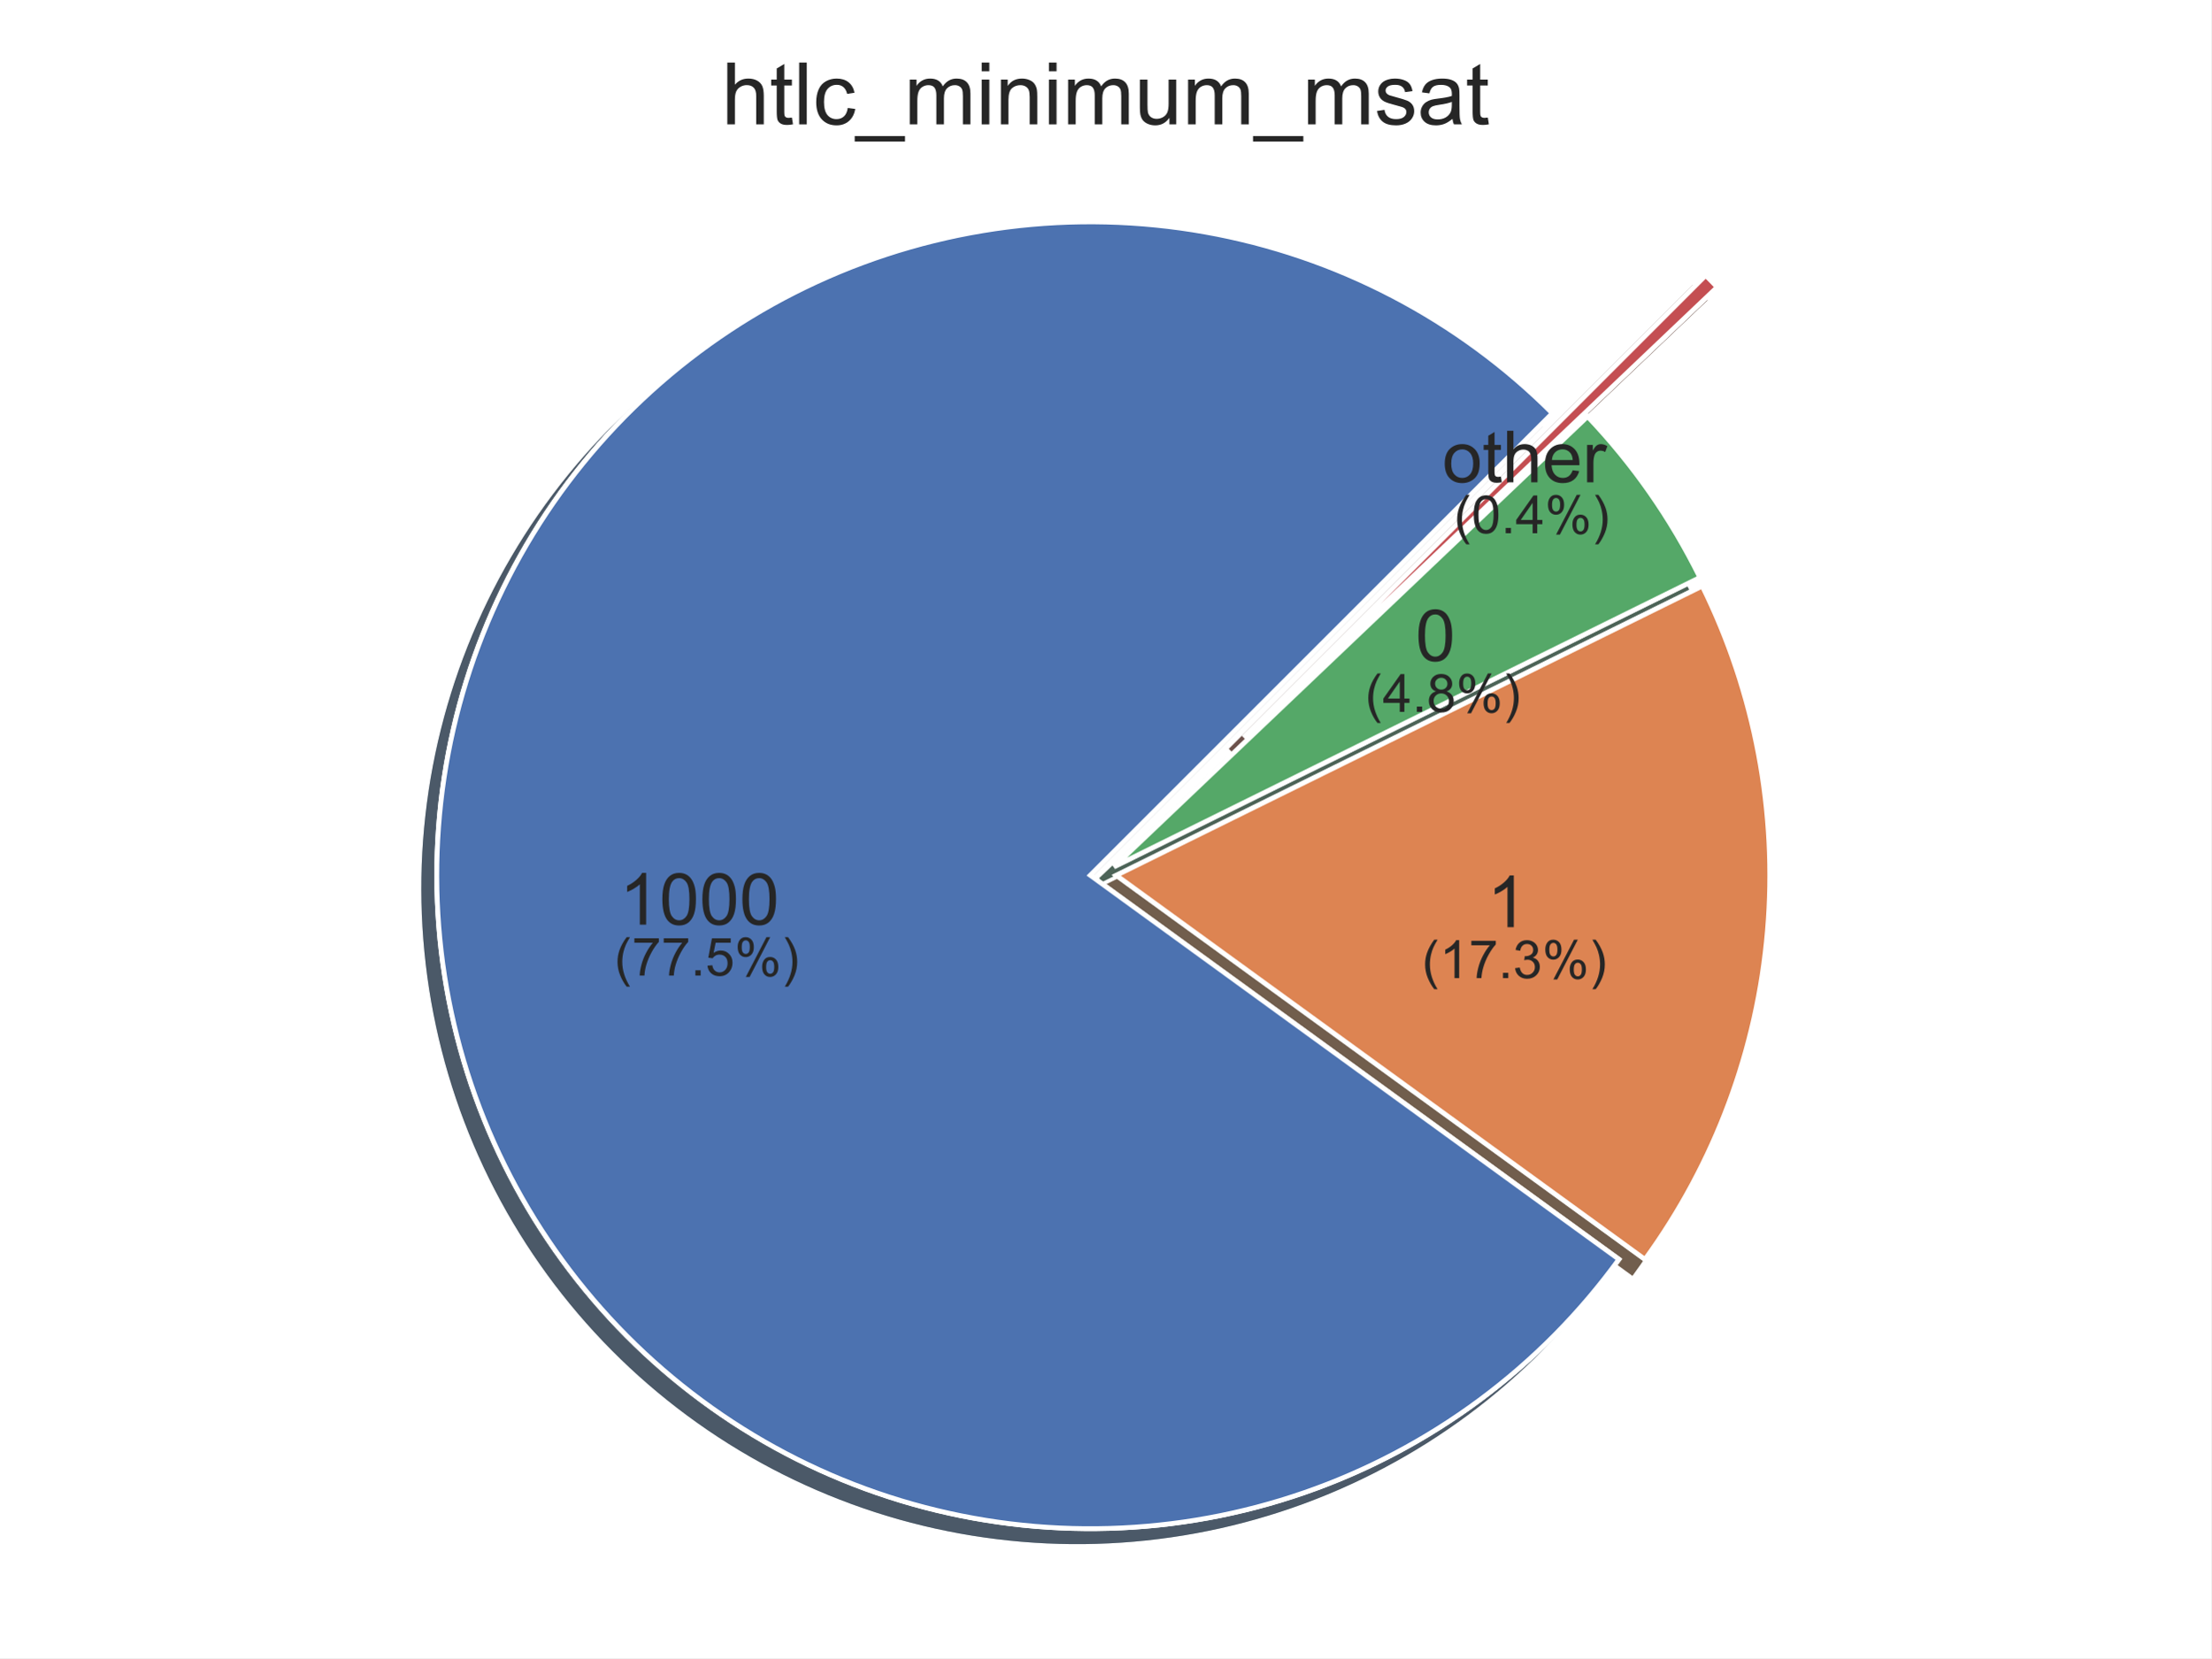
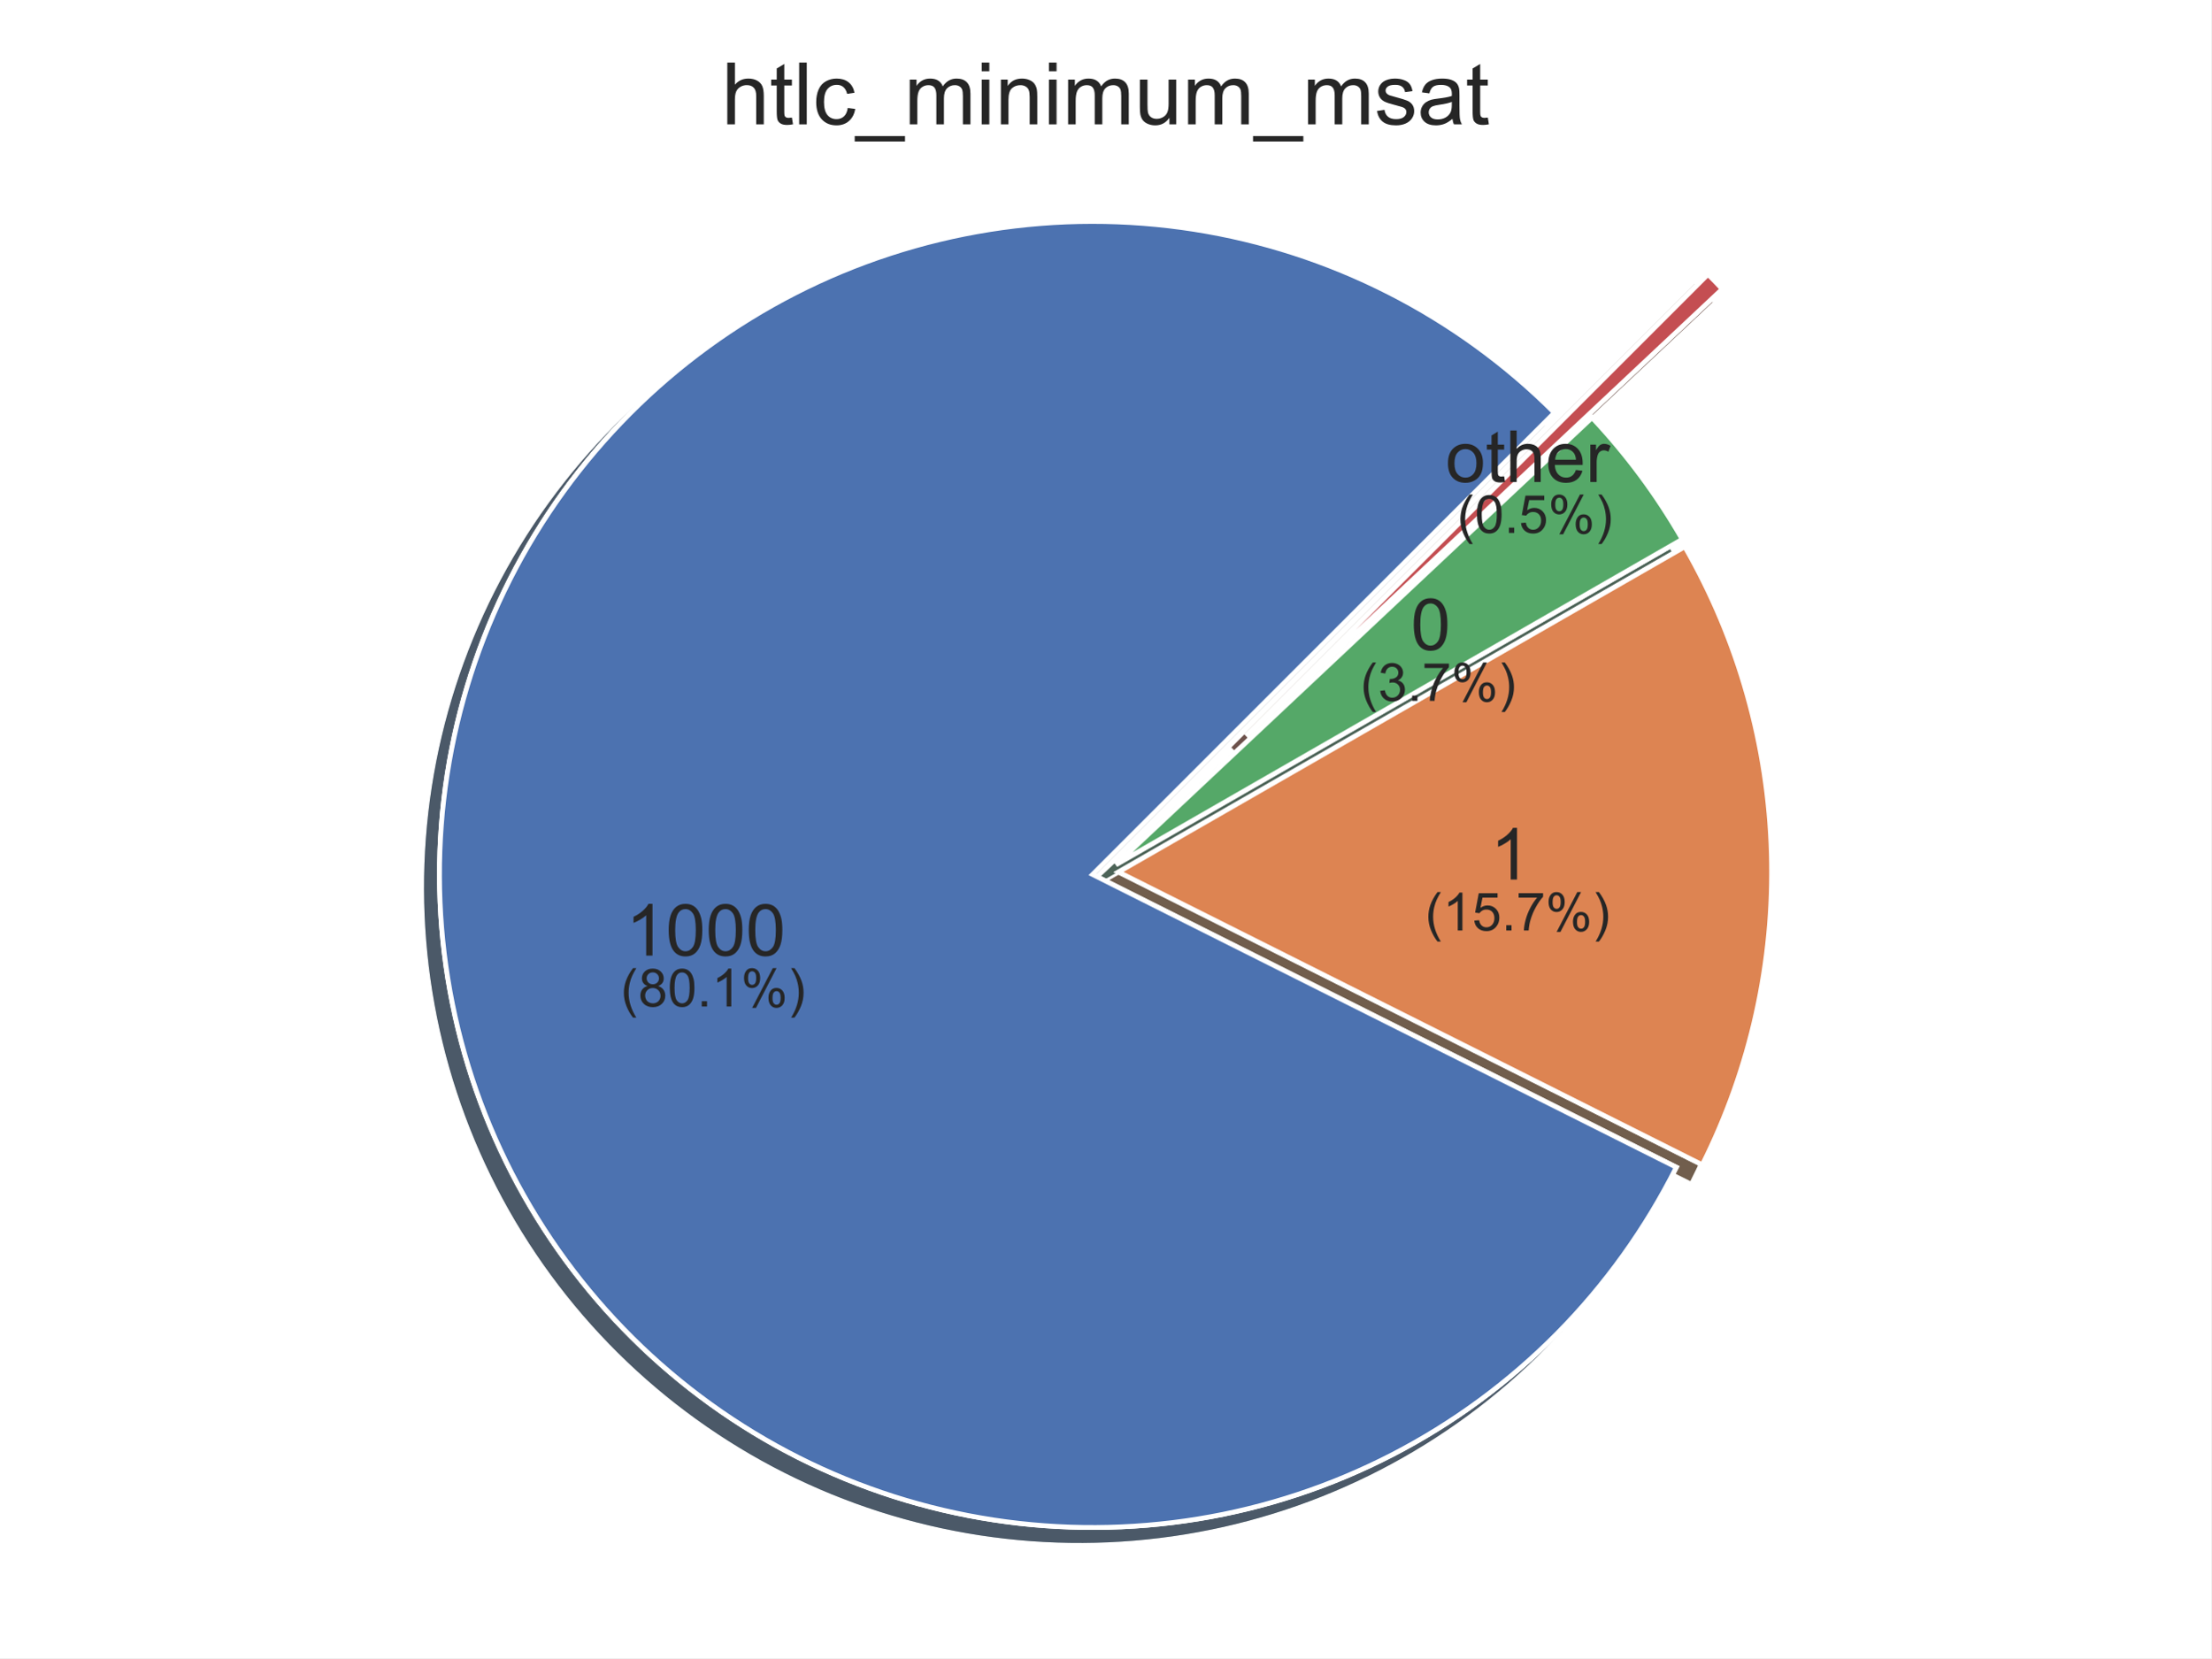
<svg xmlns="http://www.w3.org/2000/svg" xmlns:xlink="http://www.w3.org/1999/xlink" height="345.6pt" version="1.1" viewBox="0 0 460.8 345.6" width="460.8pt">
  <defs>
    <style type="text/css">
*{stroke-linecap:butt;stroke-linejoin:round;white-space:pre;}
  </style>
  </defs>
  <g id="figure_1">
    <g id="patch_1">
      <path d="M 0 345.6  L 460.8 345.6  L 460.8 0  L 0 0  z " style="fill:#ffffff;" />
    </g>
    <g id="axes_1">
      <g id="matplotlib.axis_1" />
      <g id="matplotlib.axis_2" />
      <g id="patch_2">
-         <path d="M 320.788 88.856  C 311 79.068 299.777 70.829 287.505 64.424  C 275.233 58.019 262.057 53.522 248.43 51.088  C 234.802 48.655 220.884 48.313 207.154 50.075  C 193.424 51.837 180.042 55.682 167.471 61.477  C 154.9 67.272 143.285 74.951 133.029 84.247  C 122.772 93.543 113.992 104.349 106.993 116.291  C 99.993 128.234 94.855 141.174 91.756 154.665  C 88.656 168.157 87.632 182.042 88.718 195.842  C 89.804 209.642 92.988 223.196 98.16 236.036  C 103.331 248.877 110.43 260.854 119.212 271.554  C 127.994 282.255 138.356 291.554 149.94 299.131  C 161.525 306.709 174.198 312.475 187.521 316.233  C 200.843 319.99 214.662 321.695 228.498 321.287  C 242.335 320.879 256.029 318.365 269.108 313.829  C 282.186 309.294 294.497 302.791 305.616 294.545  C 316.734 286.299 326.531 276.406 334.667 265.207  L 224.488 185.157  L 320.788 88.856  z " style="fill:#002235;opacity:0.5;stroke:#002235;stroke-linejoin:miter;" />
+         <path d="M 321.218 88.744  C 311.106 78.632 299.463 70.177 286.718 63.689  C 273.974 57.202 260.286 52.763 246.16 50.537  C 232.034 48.311 217.644 48.325 203.522 50.579  C 189.4 52.833 175.722 57.298 162.99 63.811  C 150.258 70.323 138.632 78.801 128.54 88.933  C 118.447 99.065 110.015 110.725 103.552 123.482  C 97.09 136.239 92.678 149.935 90.48 164.066  C 88.282 178.197 88.324 192.586 90.606 206.704  C 92.887 220.821 97.379 234.491 103.917 247.21  C 110.454 259.929 118.955 271.539 129.107 281.611  C 139.259 291.683 150.935 300.093 163.705 306.53  C 176.475 312.967 190.18 317.352 204.315 319.523  C 218.449 321.693 232.839 321.622 246.952 319.313  C 261.065 317.004 274.726 312.485 287.432 305.923  C 300.138 299.36 311.731 290.836 321.783 280.665  C 331.835 270.494 340.222 258.801 346.634 246.019  L 224.973 184.989  L 321.218 88.744  z " style="fill:#002235;opacity:0.5;stroke:#002235;stroke-linejoin:miter;" />
      </g>
      <g id="patch_3">
-         <path d="M 340.097 265.224  C 354.688 245.141 363.514 221.446 365.617 196.712  C 367.72 171.978 363.021 147.133 352.03 124.875  L 229.917 185.174  L 340.097 265.224  z " style="fill:#432b02;opacity:0.5;stroke:#432b02;stroke-linejoin:miter;" />
+         <path d="M 352.043 245.507  C 362.127 225.404 367.074 203.111 366.438 180.63  C 365.802 158.148 359.604 136.17 348.399 116.669  L 230.382 184.478  L 352.043 245.507  z " style="fill:#432b02;opacity:0.5;stroke:#432b02;stroke-linejoin:miter;" />
      </g>
      <g id="patch_4">
-         <path d="M 351.55 123.085  C 348.517 116.944 345.026 111.04 341.106 105.425  C 337.185 99.809 332.847 94.497 328.127 89.534  L 229.437 183.384  L 351.55 123.085  z " style="fill:#012f22;opacity:0.5;stroke:#012f22;stroke-linejoin:miter;" />
+         <path d="M 347.865 115.125  C 345.237 110.551 342.345 106.134 339.204 101.896  C 336.064 97.657 332.679 93.605 329.068 89.76  L 229.848 182.934  L 347.865 115.125  z " style="fill:#012f22;opacity:0.5;stroke:#012f22;stroke-linejoin:miter;" />
      </g>
      <g id="patch_5">
-         <path d="M 355.144 62.568  C 354.751 62.155 354.356 61.744 353.957 61.335  C 353.559 60.927 353.158 60.521 352.755 60.118  L 256.454 156.418  L 355.144 62.568  z " style="fill:#401c00;opacity:0.5;stroke:#401c00;stroke-linejoin:miter;" />
+         <path d="M 356.204 62.964  C 355.716 62.445 355.224 61.929 354.728 61.417  C 354.232 60.905 353.732 60.397 353.229 59.893  L 256.984 156.138  L 356.204 62.964  z " style="fill:#401c00;opacity:0.5;stroke:#401c00;stroke-linejoin:miter;" />
      </g>
      <g id="patch_6">
-         <path d="M 320.788 88.856  C 311 79.068 299.777 70.829 287.505 64.424  C 275.233 58.019 262.057 53.522 248.43 51.088  C 234.802 48.655 220.884 48.313 207.154 50.075  C 193.424 51.837 180.042 55.682 167.471 61.477  C 154.9 67.272 143.285 74.951 133.029 84.247  C 122.772 93.543 113.992 104.349 106.993 116.291  C 99.993 128.234 94.855 141.174 91.756 154.665  C 88.656 168.157 87.632 182.042 88.718 195.842  C 89.804 209.642 92.988 223.196 98.16 236.036  C 103.331 248.877 110.43 260.854 119.212 271.554  C 127.994 282.255 138.356 291.554 149.94 299.131  C 161.525 306.709 174.198 312.475 187.521 316.233  C 200.843 319.99 214.662 321.695 228.498 321.287  C 242.335 320.879 256.029 318.365 269.108 313.829  C 282.186 309.294 294.497 302.791 305.616 294.545  C 316.734 286.299 326.531 276.406 334.667 265.207  L 224.488 185.157  L 320.788 88.856  z " style="fill:#172235;opacity:0.5;stroke:#172235;stroke-linejoin:miter;" />
+         <path d="M 321.218 88.744  C 311.106 78.632 299.463 70.177 286.718 63.689  C 273.974 57.202 260.286 52.763 246.16 50.537  C 232.034 48.311 217.644 48.325 203.522 50.579  C 189.4 52.833 175.722 57.298 162.99 63.811  C 150.258 70.323 138.632 78.801 128.54 88.933  C 118.447 99.065 110.015 110.725 103.552 123.482  C 97.09 136.239 92.678 149.935 90.48 164.066  C 88.282 178.197 88.324 192.586 90.606 206.704  C 92.887 220.821 97.379 234.491 103.917 247.21  C 110.454 259.929 118.955 271.539 129.107 281.611  C 139.259 291.683 150.935 300.093 163.705 306.53  C 176.475 312.967 190.18 317.352 204.315 319.523  C 218.449 321.693 232.839 321.622 246.952 319.313  C 261.065 317.004 274.726 312.485 287.432 305.923  C 300.138 299.36 311.731 290.836 321.783 280.665  C 331.835 270.494 340.222 258.801 346.634 246.019  L 224.973 184.989  L 321.218 88.744  z " style="fill:#172235;opacity:0.5;stroke:#172235;stroke-linejoin:miter;" />
      </g>
      <g id="patch_7">
-         <path d="M 340.097 265.224  C 354.688 245.141 363.514 221.446 365.617 196.712  C 367.72 171.978 363.021 147.133 352.03 124.875  L 229.917 185.174  L 340.097 265.224  z " style="fill:#422819;opacity:0.5;stroke:#422819;stroke-linejoin:miter;" />
+         <path d="M 352.043 245.507  C 362.127 225.404 367.074 203.111 366.438 180.63  C 365.802 158.148 359.604 136.17 348.399 116.669  L 230.382 184.478  L 352.043 245.507  z " style="fill:#422819;opacity:0.5;stroke:#422819;stroke-linejoin:miter;" />
      </g>
      <g id="patch_8">
-         <path d="M 351.55 123.085  C 348.517 116.944 345.026 111.04 341.106 105.425  C 337.185 99.809 332.847 94.497 328.127 89.534  L 229.437 183.384  L 351.55 123.085  z " style="fill:#19321f;opacity:0.5;stroke:#19321f;stroke-linejoin:miter;" />
+         <path d="M 347.865 115.125  C 345.237 110.551 342.345 106.134 339.204 101.896  C 336.064 97.657 332.679 93.605 329.068 89.76  L 229.848 182.934  L 347.865 115.125  z " style="fill:#19321f;opacity:0.5;stroke:#19321f;stroke-linejoin:miter;" />
      </g>
      <g id="patch_9">
-         <path d="M 355.144 62.568  C 354.751 62.155 354.356 61.744 353.957 61.335  C 353.559 60.927 353.158 60.521 352.755 60.118  L 256.454 156.418  L 355.144 62.568  z " style="fill:#3b1719;opacity:0.5;stroke:#3b1719;stroke-linejoin:miter;" />
+         <path d="M 356.204 62.964  C 355.716 62.445 355.224 61.929 354.728 61.417  C 354.232 60.905 353.732 60.397 353.229 59.893  L 256.984 156.138  L 356.204 62.964  z " style="fill:#3b1719;opacity:0.5;stroke:#3b1719;stroke-linejoin:miter;" />
      </g>
      <g id="patch_10">
-         <path d="M 323.512 86.132  C 313.724 76.344 302.5 68.105 290.229 61.7  C 277.957 55.295 264.78 50.798 251.153 48.364  C 237.526 45.931 223.607 45.589 209.877 47.351  C 196.147 49.113 182.766 52.958 170.195 58.753  C 157.624 64.549 146.009 72.227 135.752 81.523  C 125.496 90.819 116.716 101.625 109.716 113.568  C 102.717 125.51 97.579 138.45 94.479 151.942  C 91.38 165.433 90.356 179.318 91.442 193.118  C 92.528 206.918 95.712 220.472 100.883 233.313  C 106.055 246.153 113.154 258.13 121.936 268.831  C 130.717 279.531 141.079 288.83 152.664 296.408  C 164.249 303.985 176.921 309.752 190.244 313.509  C 203.567 317.267 217.386 318.971 231.222 318.563  C 245.059 318.156 258.753 315.641 271.831 311.106  C 284.91 306.57 297.221 300.067 308.34 291.821  C 319.458 283.575 329.255 273.682 337.391 262.483  L 227.212 182.433  L 323.512 86.132  z " style="fill:#0173b2;stroke:#ffffff;stroke-linejoin:miter;" />
+         <path d="M 323.94 86.022  C 313.828 75.91 302.185 67.454 289.441 60.967  C 276.696 54.48 263.008 50.041 248.882 47.815  C 234.756 45.589 220.366 45.603 206.245 47.857  C 192.123 50.111 178.444 54.576 165.712 61.088  C 152.98 67.601 141.354 76.079 131.262 86.211  C 121.17 96.343 112.737 108.002 106.275 120.76  C 99.812 133.517 95.401 147.213 93.202 161.344  C 91.004 175.475 91.047 189.864 93.328 203.981  C 95.609 218.099 100.102 231.769 106.639 244.488  C 113.176 257.207 121.678 268.816 131.829 278.889  C 141.981 288.961 153.657 297.371 166.427 303.808  C 179.197 310.245 192.902 314.63 207.037 316.8  C 221.172 318.971 235.561 318.9 249.674 316.591  C 263.787 314.282 277.448 309.763 290.154 303.201  C 302.86 296.638 314.453 288.114 324.505 277.943  C 334.558 267.771 342.944 256.079 349.357 243.296  L 227.695 182.267  L 323.94 86.022  z " style="fill:#0173b2;stroke:#ffffff;stroke-linejoin:miter;" />
      </g>
      <g id="patch_11">
-         <path d="M 342.821 262.5  C 357.412 242.417 366.238 218.722 368.341 193.988  C 370.444 169.254 365.745 144.409 354.754 122.151  L 232.641 182.45  L 342.821 262.5  z " style="fill:#de8f05;stroke:#ffffff;stroke-linejoin:miter;" />
+         <path d="M 354.765 242.785  C 364.85 222.682 369.796 200.389 369.16 177.907  C 368.524 155.426 362.326 133.448 351.121 113.947  L 233.104 181.755  L 354.765 242.785  z " style="fill:#de8f05;stroke:#ffffff;stroke-linejoin:miter;" />
      </g>
      <g id="patch_12">
-         <path d="M 354.274 120.361  C 351.241 114.22 347.75 108.317 343.829 102.701  C 339.909 97.085 335.57 91.773 330.851 86.81  L 232.16 180.66  L 354.274 120.361  z " style="fill:#029e73;stroke:#ffffff;stroke-linejoin:miter;" />
+         <path d="M 350.587 112.403  C 347.959 107.829 345.067 103.412 341.927 99.174  C 338.786 94.935 335.401 90.883 331.79 87.037  L 232.57 180.212  L 350.587 112.403  z " style="fill:#029e73;stroke:#ffffff;stroke-linejoin:miter;" />
      </g>
      <g id="patch_13">
-         <path d="M 357.868 59.844  C 357.475 59.431 357.079 59.02 356.681 58.612  C 356.283 58.203 355.882 57.797 355.479 57.394  L 259.178 153.694  L 357.868 59.844  z " style="fill:#d55e00;stroke:#ffffff;stroke-linejoin:miter;" />
+         <path d="M 358.926 60.242  C 358.439 59.722 357.947 59.207 357.451 58.695  C 356.955 58.183 356.455 57.675 355.951 57.171  L 259.706 153.416  L 358.926 60.242  z " style="fill:#d55e00;stroke:#ffffff;stroke-linejoin:miter;" />
      </g>
      <g id="patch_14">
-         <path d="M 323.512 86.132  C 313.724 76.344 302.5 68.105 290.229 61.7  C 277.957 55.295 264.78 50.798 251.153 48.364  C 237.526 45.931 223.607 45.589 209.877 47.351  C 196.147 49.113 182.766 52.958 170.195 58.753  C 157.624 64.549 146.009 72.227 135.752 81.523  C 125.496 90.819 116.716 101.625 109.716 113.568  C 102.717 125.51 97.579 138.45 94.479 151.942  C 91.38 165.433 90.356 179.318 91.442 193.118  C 92.528 206.918 95.712 220.472 100.883 233.313  C 106.055 246.153 113.154 258.13 121.936 268.831  C 130.717 279.531 141.079 288.83 152.664 296.408  C 164.249 303.985 176.921 309.752 190.244 313.509  C 203.567 317.267 217.386 318.971 231.222 318.563  C 245.059 318.156 258.753 315.641 271.831 311.106  C 284.91 306.57 297.221 300.067 308.34 291.821  C 319.458 283.575 329.255 273.682 337.391 262.483  L 227.212 182.433  L 323.512 86.132  z " style="fill:#4c72b0;stroke:#ffffff;stroke-linejoin:miter;" />
+         <path d="M 323.94 86.022  C 313.828 75.91 302.185 67.454 289.441 60.967  C 276.696 54.48 263.008 50.041 248.882 47.815  C 234.756 45.589 220.366 45.603 206.245 47.857  C 192.123 50.111 178.444 54.576 165.712 61.088  C 152.98 67.601 141.354 76.079 131.262 86.211  C 121.17 96.343 112.737 108.002 106.275 120.76  C 99.812 133.517 95.401 147.213 93.202 161.344  C 91.004 175.475 91.047 189.864 93.328 203.981  C 95.609 218.099 100.102 231.769 106.639 244.488  C 113.176 257.207 121.678 268.816 131.829 278.889  C 141.981 288.961 153.657 297.371 166.427 303.808  C 179.197 310.245 192.902 314.63 207.037 316.8  C 221.172 318.971 235.561 318.9 249.674 316.591  C 263.787 314.282 277.448 309.763 290.154 303.201  C 302.86 296.638 314.453 288.114 324.505 277.943  C 334.558 267.771 342.944 256.079 349.357 243.296  L 227.695 182.267  L 323.94 86.022  z " style="fill:#4c72b0;stroke:#ffffff;stroke-linejoin:miter;" />
      </g>
      <g id="patch_15">
-         <path d="M 342.821 262.5  C 357.412 242.417 366.238 218.722 368.341 193.988  C 370.444 169.254 365.745 144.409 354.754 122.151  L 232.641 182.45  L 342.821 262.5  z " style="fill:#dd8452;stroke:#ffffff;stroke-linejoin:miter;" />
+         <path d="M 354.765 242.785  C 364.85 222.682 369.796 200.389 369.16 177.907  C 368.524 155.426 362.326 133.448 351.121 113.947  L 233.104 181.755  L 354.765 242.785  z " style="fill:#dd8452;stroke:#ffffff;stroke-linejoin:miter;" />
      </g>
      <g id="patch_16">
-         <path d="M 354.274 120.361  C 351.241 114.22 347.75 108.317 343.829 102.701  C 339.909 97.085 335.57 91.773 330.851 86.81  L 232.16 180.66  L 354.274 120.361  z " style="fill:#55a868;stroke:#ffffff;stroke-linejoin:miter;" />
+         <path d="M 350.587 112.403  C 347.959 107.829 345.067 103.412 341.927 99.174  C 338.786 94.935 335.401 90.883 331.79 87.037  L 232.57 180.212  L 350.587 112.403  z " style="fill:#55a868;stroke:#ffffff;stroke-linejoin:miter;" />
      </g>
      <g id="patch_17">
-         <path d="M 357.868 59.844  C 357.475 59.431 357.079 59.02 356.681 58.612  C 356.283 58.203 355.882 57.797 355.479 57.394  L 259.178 153.694  L 357.868 59.844  z " style="fill:#c44e52;stroke:#ffffff;stroke-linejoin:miter;" />
+         <path d="M 358.926 60.242  C 358.439 59.722 357.947 59.207 357.451 58.695  C 356.955 58.183 356.455 57.675 355.951 57.171  L 259.706 153.416  L 358.926 60.242  z " style="fill:#c44e52;stroke:#ffffff;stroke-linejoin:miter;" />
      </g>
      <g id="text_1">
        <defs>
          <path d="M 37.25 0  L 28.469 0  L 28.469 56  Q 25.297 52.984 20.141 49.953  Q 14.984 46.922 10.891 45.406  L 10.891 53.906  Q 18.266 57.375 23.781 62.297  Q 29.297 67.234 31.594 71.875  L 37.25 71.875  z " id="ArialMT-49" />
          <path d="M 4.156 35.297  Q 4.156 48 6.766 55.734  Q 9.375 63.484 14.516 67.672  Q 19.672 71.875 27.484 71.875  Q 33.25 71.875 37.594 69.547  Q 41.938 67.234 44.766 62.859  Q 47.609 58.5 49.219 52.219  Q 50.828 45.953 50.828 35.297  Q 50.828 22.703 48.234 14.969  Q 45.656 7.234 40.5 3  Q 35.359 -1.219 27.484 -1.219  Q 17.141 -1.219 11.234 6.203  Q 4.156 15.141 4.156 35.297  z M 13.188 35.297  Q 13.188 17.672 17.312 11.828  Q 21.438 6 27.484 6  Q 33.547 6 37.672 11.859  Q 41.797 17.719 41.797 35.297  Q 41.797 52.984 37.672 58.781  Q 33.547 64.594 27.391 64.594  Q 21.344 64.594 17.719 59.469  Q 13.188 52.938 13.188 35.297  z " id="ArialMT-48" />
        </defs>
-         <g style="fill:#262626;" transform="translate(129.0671 192.7217)scale(0.15 -0.15)">
+         <g style="fill:#262626;" transform="translate(130.3921 199.1732)scale(0.15 -0.15)">
          <use xlink:href="#ArialMT-49" />
          <use x="55.615" xlink:href="#ArialMT-48" />
          <use x="111.23" xlink:href="#ArialMT-48" />
          <use x="166.846" xlink:href="#ArialMT-48" />
        </g>
      </g>
      <g id="text_2">
-         <g style="fill:#262626;" transform="translate(309.8903 193.2506)scale(0.15 -0.15)">
+         <g style="fill:#262626;" transform="translate(310.5668 183.3244)scale(0.15 -0.15)">
          <use xlink:href="#ArialMT-49" />
        </g>
      </g>
      <g id="text_3">
-         <g style="fill:#262626;" transform="translate(294.9911 137.7622)scale(0.15 -0.15)">
+         <g style="fill:#262626;" transform="translate(294.0132 135.4665)scale(0.15 -0.15)">
          <use xlink:href="#ArialMT-48" />
        </g>
      </g>
      <g id="text_4">
        <defs>
          <path d="M 3.328 25.922  Q 3.328 40.328 11.328 47.266  Q 18.016 53.031 27.641 53.031  Q 38.328 53.031 45.109 46.016  Q 51.906 39.016 51.906 26.656  Q 51.906 16.656 48.906 10.906  Q 45.906 5.172 40.156 2  Q 34.422 -1.172 27.641 -1.172  Q 16.75 -1.172 10.031 5.812  Q 3.328 12.797 3.328 25.922  z M 12.359 25.922  Q 12.359 15.969 16.703 11.016  Q 21.047 6.062 27.641 6.062  Q 34.188 6.062 38.531 11.031  Q 42.875 16.016 42.875 26.219  Q 42.875 35.844 38.5 40.797  Q 34.125 45.75 27.641 45.75  Q 21.047 45.75 16.703 40.812  Q 12.359 35.891 12.359 25.922  z " id="ArialMT-111" />
          <path d="M 25.781 7.859  L 27.047 0.094  Q 23.344 -0.688 20.406 -0.688  Q 15.625 -0.688 12.984 0.828  Q 10.359 2.344 9.281 4.812  Q 8.203 7.281 8.203 15.188  L 8.203 45.016  L 1.766 45.016  L 1.766 51.859  L 8.203 51.859  L 8.203 64.703  L 16.938 69.969  L 16.938 51.859  L 25.781 51.859  L 25.781 45.016  L 16.938 45.016  L 16.938 14.703  Q 16.938 10.938 17.406 9.859  Q 17.875 8.797 18.922 8.156  Q 19.969 7.516 21.922 7.516  Q 23.391 7.516 25.781 7.859  z " id="ArialMT-116" />
          <path d="M 6.594 0  L 6.594 71.578  L 15.375 71.578  L 15.375 45.906  Q 21.531 53.031 30.906 53.031  Q 36.672 53.031 40.922 50.75  Q 45.172 48.484 47 44.484  Q 48.828 40.484 48.828 32.859  L 48.828 0  L 40.047 0  L 40.047 32.859  Q 40.047 39.453 37.188 42.453  Q 34.328 45.453 29.109 45.453  Q 25.203 45.453 21.75 43.422  Q 18.312 41.406 16.844 37.938  Q 15.375 34.469 15.375 28.375  L 15.375 0  z " id="ArialMT-104" />
          <path d="M 42.094 16.703  L 51.172 15.578  Q 49.031 7.625 43.219 3.219  Q 37.406 -1.172 28.375 -1.172  Q 17 -1.172 10.328 5.828  Q 3.656 12.844 3.656 25.484  Q 3.656 38.578 10.391 45.797  Q 17.141 53.031 27.875 53.031  Q 38.281 53.031 44.875 45.953  Q 51.469 38.875 51.469 26.031  Q 51.469 25.25 51.422 23.688  L 12.75 23.688  Q 13.234 15.141 17.578 10.594  Q 21.922 6.062 28.422 6.062  Q 33.25 6.062 36.672 8.594  Q 40.094 11.141 42.094 16.703  z M 13.234 30.906  L 42.188 30.906  Q 41.609 37.453 38.875 40.719  Q 34.672 45.797 27.984 45.797  Q 21.922 45.797 17.797 41.75  Q 13.672 37.703 13.234 30.906  z " id="ArialMT-101" />
          <path d="M 6.5 0  L 6.5 51.859  L 14.406 51.859  L 14.406 44  Q 17.438 49.516 20 51.266  Q 22.562 53.031 25.641 53.031  Q 30.078 53.031 34.672 50.203  L 31.641 42.047  Q 28.422 43.953 25.203 43.953  Q 22.312 43.953 20.016 42.219  Q 17.719 40.484 16.75 37.406  Q 15.281 32.719 15.281 27.156  L 15.281 0  z " id="ArialMT-114" />
        </defs>
-         <g style="fill:#262626;" transform="translate(300.5869 100.5224)scale(0.15 -0.15)">
+         <g style="fill:#262626;" transform="translate(301.2598 100.4611)scale(0.15 -0.15)">
          <use xlink:href="#ArialMT-111" />
          <use x="55.615" xlink:href="#ArialMT-116" />
          <use x="83.398" xlink:href="#ArialMT-104" />
          <use x="139.014" xlink:href="#ArialMT-101" />
          <use x="194.629" xlink:href="#ArialMT-114" />
        </g>
      </g>
      <g id="text_5">
-         <g style="fill:#262626;" transform="translate(145.7499 179.9082)scale(0.11 -0.11)" />
-         <g style="fill:#262626;" transform="translate(145.7499 191.5428)scale(0.11 -0.11)" />
+         <g style="fill:#262626;" transform="translate(147.0749 186.3597)scale(0.11 -0.11)" />
+         <g style="fill:#262626;" transform="translate(147.0749 197.9942)scale(0.11 -0.11)" />
        <defs>
          <path id="ArialMT-32" />
          <path d="M 23.391 -21.047  Q 16.109 -11.859 11.078 0.438  Q 6.062 12.75 6.062 25.922  Q 6.062 37.547 9.812 48.188  Q 14.203 60.547 23.391 72.797  L 29.688 72.797  Q 23.781 62.641 21.875 58.297  Q 18.891 51.562 17.188 44.234  Q 15.094 35.109 15.094 25.875  Q 15.094 2.391 29.688 -21.047  z " id="ArialMT-40" />
-           <path d="M 4.734 62.203  L 4.734 70.656  L 51.078 70.656  L 51.078 63.812  Q 44.234 56.547 37.516 44.484  Q 30.812 32.422 27.156 19.672  Q 24.516 10.688 23.781 0  L 14.75 0  Q 14.891 8.453 18.062 20.406  Q 21.234 32.375 27.172 43.484  Q 33.109 54.594 39.797 62.203  z " id="ArialMT-55" />
+           <path d="M 17.672 38.812  Q 12.203 40.828 9.562 44.531  Q 6.938 48.25 6.938 53.422  Q 6.938 61.234 12.547 66.547  Q 18.172 71.875 27.484 71.875  Q 36.859 71.875 42.578 66.422  Q 48.297 60.984 48.297 53.172  Q 48.297 48.188 45.672 44.5  Q 43.062 40.828 37.75 38.812  Q 44.344 36.672 47.781 31.875  Q 51.219 27.094 51.219 20.453  Q 51.219 11.281 44.719 5.031  Q 38.234 -1.219 27.641 -1.219  Q 17.047 -1.219 10.547 5.047  Q 4.047 11.328 4.047 20.703  Q 4.047 27.688 7.594 32.391  Q 11.141 37.109 17.672 38.812  z M 15.922 53.719  Q 15.922 48.641 19.188 45.406  Q 22.469 42.188 27.688 42.188  Q 32.766 42.188 36.016 45.375  Q 39.266 48.578 39.266 53.219  Q 39.266 58.062 35.906 61.359  Q 32.562 64.656 27.594 64.656  Q 22.562 64.656 19.234 61.422  Q 15.922 58.203 15.922 53.719  z M 13.094 20.656  Q 13.094 16.891 14.875 13.375  Q 16.656 9.859 20.172 7.922  Q 23.688 6 27.734 6  Q 34.031 6 38.125 10.047  Q 42.234 14.109 42.234 20.359  Q 42.234 26.703 38.016 30.859  Q 33.797 35.016 27.438 35.016  Q 21.234 35.016 17.156 30.906  Q 13.094 26.812 13.094 20.656  z " id="ArialMT-56" />
          <path d="M 9.078 0  L 9.078 10.016  L 19.094 10.016  L 19.094 0  z " id="ArialMT-46" />
-           <path d="M 4.156 18.75  L 13.375 19.531  Q 14.406 12.797 18.141 9.391  Q 21.875 6 27.156 6  Q 33.5 6 37.891 10.781  Q 42.281 15.578 42.281 23.484  Q 42.281 31 38.062 35.344  Q 33.844 39.703 27 39.703  Q 22.75 39.703 19.328 37.766  Q 15.922 35.844 13.969 32.766  L 5.719 33.844  L 12.641 70.609  L 48.25 70.609  L 48.25 62.203  L 19.672 62.203  L 15.828 42.969  Q 22.266 47.469 29.344 47.469  Q 38.719 47.469 45.156 40.969  Q 51.609 34.469 51.609 24.266  Q 51.609 14.547 45.953 7.469  Q 39.062 -1.219 27.156 -1.219  Q 17.391 -1.219 11.203 4.25  Q 5.031 9.719 4.156 18.75  z " id="ArialMT-53" />
          <path d="M 5.812 54.391  Q 5.812 62.062 9.672 67.422  Q 13.531 72.797 20.844 72.797  Q 27.594 72.797 32 67.984  Q 36.422 63.188 36.422 53.859  Q 36.422 44.781 31.953 39.875  Q 27.484 34.969 20.953 34.969  Q 14.453 34.969 10.125 39.797  Q 5.812 44.625 5.812 54.391  z M 21.094 66.75  Q 17.828 66.75 15.656 63.906  Q 13.484 61.078 13.484 53.516  Q 13.484 46.625 15.672 43.812  Q 17.875 41.016 21.094 41.016  Q 24.422 41.016 26.594 43.844  Q 28.766 46.688 28.766 54.203  Q 28.766 61.141 26.562 63.938  Q 24.359 66.75 21.094 66.75  z M 21.141 -2.641  L 60.297 72.797  L 67.438 72.797  L 28.422 -2.641  z M 52.094 16.797  Q 52.094 24.516 55.953 29.859  Q 59.812 35.203 67.188 35.203  Q 73.922 35.203 78.344 30.391  Q 82.766 25.594 82.766 16.266  Q 82.766 7.172 78.297 2.266  Q 73.828 -2.641 67.234 -2.641  Q 60.75 -2.641 56.422 2.219  Q 52.094 7.078 52.094 16.797  z M 67.438 29.156  Q 64.109 29.156 61.938 26.312  Q 59.766 23.484 59.766 15.922  Q 59.766 9.078 61.953 6.25  Q 64.156 3.422 67.391 3.422  Q 70.75 3.422 72.922 6.25  Q 75.094 9.078 75.094 16.609  Q 75.094 23.531 72.891 26.344  Q 70.703 29.156 67.438 29.156  z " id="ArialMT-37" />
          <path d="M 12.359 -21.047  L 6.062 -21.047  Q 20.656 2.391 20.656 25.875  Q 20.656 35.062 18.562 44.094  Q 16.891 51.422 13.922 58.156  Q 12.016 62.547 6.062 72.797  L 12.359 72.797  Q 21.531 60.547 25.922 48.188  Q 29.688 37.547 29.688 25.922  Q 29.688 12.75 24.625 0.438  Q 19.578 -11.859 12.359 -21.047  z " id="ArialMT-41" />
        </defs>
-         <g style="fill:#262626;" transform="translate(124.9651 203.3382)scale(0.11 -0.11)">
-           <use xlink:href="#ArialMT-32" />
-           <use x="27.783" xlink:href="#ArialMT-40" />
-           <use x="61.084" xlink:href="#ArialMT-55" />
-           <use x="116.699" xlink:href="#ArialMT-55" />
+         <g style="fill:#262626;" transform="translate(126.2901 209.7897)scale(0.11 -0.11)">
+           <use xlink:href="#ArialMT-32" />
+           <use x="27.783" xlink:href="#ArialMT-40" />
+           <use x="61.084" xlink:href="#ArialMT-56" />
+           <use x="116.699" xlink:href="#ArialMT-48" />
          <use x="172.314" xlink:href="#ArialMT-46" />
-           <use x="200.098" xlink:href="#ArialMT-53" />
+           <use x="200.098" xlink:href="#ArialMT-49" />
          <use x="255.713" xlink:href="#ArialMT-37" />
          <use x="344.629" xlink:href="#ArialMT-41" />
        </g>
      </g>
      <g id="text_6">
-         <g style="fill:#262626;" transform="translate(314.061 180.4371)scale(0.11 -0.11)" />
-         <g style="fill:#262626;" transform="translate(314.061 192.0716)scale(0.11 -0.11)" />
-         <defs>
-           <path d="M 4.203 18.891  L 12.984 20.062  Q 14.5 12.594 18.141 9.297  Q 21.781 6 27 6  Q 33.203 6 37.469 10.297  Q 41.75 14.594 41.75 20.953  Q 41.75 27 37.797 30.922  Q 33.844 34.859 27.734 34.859  Q 25.25 34.859 21.531 33.891  L 22.516 41.609  Q 23.391 41.5 23.922 41.5  Q 29.547 41.5 34.031 44.422  Q 38.531 47.359 38.531 53.469  Q 38.531 58.297 35.25 61.469  Q 31.984 64.656 26.812 64.656  Q 21.688 64.656 18.266 61.422  Q 14.844 58.203 13.875 51.766  L 5.078 53.328  Q 6.688 62.156 12.391 67.016  Q 18.109 71.875 26.609 71.875  Q 32.469 71.875 37.391 69.359  Q 42.328 66.844 44.938 62.5  Q 47.562 58.156 47.562 53.266  Q 47.562 48.641 45.062 44.828  Q 42.578 41.016 37.703 38.766  Q 44.047 37.312 47.562 32.688  Q 51.078 28.078 51.078 21.141  Q 51.078 11.766 44.234 5.25  Q 37.406 -1.266 26.953 -1.266  Q 17.531 -1.266 11.297 4.344  Q 5.078 9.969 4.203 18.891  z " id="ArialMT-51" />
-         </defs>
-         <g style="fill:#262626;" transform="translate(293.2762 203.8671)scale(0.11 -0.11)">
+         <g style="fill:#262626;" transform="translate(314.7375 170.5108)scale(0.11 -0.11)" />
+         <g style="fill:#262626;" transform="translate(314.7375 182.1454)scale(0.11 -0.11)" />
+         <defs>
+           <path d="M 4.156 18.75  L 13.375 19.531  Q 14.406 12.797 18.141 9.391  Q 21.875 6 27.156 6  Q 33.5 6 37.891 10.781  Q 42.281 15.578 42.281 23.484  Q 42.281 31 38.062 35.344  Q 33.844 39.703 27 39.703  Q 22.75 39.703 19.328 37.766  Q 15.922 35.844 13.969 32.766  L 5.719 33.844  L 12.641 70.609  L 48.25 70.609  L 48.25 62.203  L 19.672 62.203  L 15.828 42.969  Q 22.266 47.469 29.344 47.469  Q 38.719 47.469 45.156 40.969  Q 51.609 34.469 51.609 24.266  Q 51.609 14.547 45.953 7.469  Q 39.062 -1.219 27.156 -1.219  Q 17.391 -1.219 11.203 4.25  Q 5.031 9.719 4.156 18.75  z " id="ArialMT-53" />
+           <path d="M 4.734 62.203  L 4.734 70.656  L 51.078 70.656  L 51.078 63.812  Q 44.234 56.547 37.516 44.484  Q 30.812 32.422 27.156 19.672  Q 24.516 10.688 23.781 0  L 14.75 0  Q 14.891 8.453 18.062 20.406  Q 21.234 32.375 27.172 43.484  Q 33.109 54.594 39.797 62.203  z " id="ArialMT-55" />
+         </defs>
+         <g style="fill:#262626;" transform="translate(293.9527 193.9408)scale(0.11 -0.11)">
          <use xlink:href="#ArialMT-32" />
          <use x="27.783" xlink:href="#ArialMT-40" />
          <use x="61.084" xlink:href="#ArialMT-49" />
-           <use x="116.699" xlink:href="#ArialMT-55" />
+           <use x="116.699" xlink:href="#ArialMT-53" />
          <use x="172.314" xlink:href="#ArialMT-46" />
-           <use x="200.098" xlink:href="#ArialMT-51" />
+           <use x="200.098" xlink:href="#ArialMT-55" />
          <use x="255.713" xlink:href="#ArialMT-37" />
          <use x="344.629" xlink:href="#ArialMT-41" />
        </g>
      </g>
      <g id="text_7">
-         <g style="fill:#262626;" transform="translate(299.1618 124.9487)scale(0.11 -0.11)" />
-         <g style="fill:#262626;" transform="translate(299.1618 136.5832)scale(0.11 -0.11)" />
-         <defs>
-           <path d="M 32.328 0  L 32.328 17.141  L 1.266 17.141  L 1.266 25.203  L 33.938 71.578  L 41.109 71.578  L 41.109 25.203  L 50.781 25.203  L 50.781 17.141  L 41.109 17.141  L 41.109 0  z M 32.328 25.203  L 32.328 57.469  L 9.906 25.203  z " id="ArialMT-52" />
-           <path d="M 17.672 38.812  Q 12.203 40.828 9.562 44.531  Q 6.938 48.25 6.938 53.422  Q 6.938 61.234 12.547 66.547  Q 18.172 71.875 27.484 71.875  Q 36.859 71.875 42.578 66.422  Q 48.297 60.984 48.297 53.172  Q 48.297 48.188 45.672 44.5  Q 43.062 40.828 37.75 38.812  Q 44.344 36.672 47.781 31.875  Q 51.219 27.094 51.219 20.453  Q 51.219 11.281 44.719 5.031  Q 38.234 -1.219 27.641 -1.219  Q 17.047 -1.219 10.547 5.047  Q 4.047 11.328 4.047 20.703  Q 4.047 27.688 7.594 32.391  Q 11.141 37.109 17.672 38.812  z M 15.922 53.719  Q 15.922 48.641 19.188 45.406  Q 22.469 42.188 27.688 42.188  Q 32.766 42.188 36.016 45.375  Q 39.266 48.578 39.266 53.219  Q 39.266 58.062 35.906 61.359  Q 32.562 64.656 27.594 64.656  Q 22.562 64.656 19.234 61.422  Q 15.922 58.203 15.922 53.719  z M 13.094 20.656  Q 13.094 16.891 14.875 13.375  Q 16.656 9.859 20.172 7.922  Q 23.688 6 27.734 6  Q 34.031 6 38.125 10.047  Q 42.234 14.109 42.234 20.359  Q 42.234 26.703 38.016 30.859  Q 33.797 35.016 27.438 35.016  Q 21.234 35.016 17.156 30.906  Q 13.094 26.812 13.094 20.656  z " id="ArialMT-56" />
-         </defs>
-         <g style="fill:#262626;" transform="translate(281.4355 148.3787)scale(0.11 -0.11)">
-           <use xlink:href="#ArialMT-32" />
-           <use x="27.783" xlink:href="#ArialMT-40" />
-           <use x="61.084" xlink:href="#ArialMT-52" />
+         <g style="fill:#262626;" transform="translate(298.1839 122.653)scale(0.11 -0.11)" />
+         <g style="fill:#262626;" transform="translate(298.1839 134.2875)scale(0.11 -0.11)" />
+         <defs>
+           <path d="M 4.203 18.891  L 12.984 20.062  Q 14.5 12.594 18.141 9.297  Q 21.781 6 27 6  Q 33.203 6 37.469 10.297  Q 41.75 14.594 41.75 20.953  Q 41.75 27 37.797 30.922  Q 33.844 34.859 27.734 34.859  Q 25.25 34.859 21.531 33.891  L 22.516 41.609  Q 23.391 41.5 23.922 41.5  Q 29.547 41.5 34.031 44.422  Q 38.531 47.359 38.531 53.469  Q 38.531 58.297 35.25 61.469  Q 31.984 64.656 26.812 64.656  Q 21.688 64.656 18.266 61.422  Q 14.844 58.203 13.875 51.766  L 5.078 53.328  Q 6.688 62.156 12.391 67.016  Q 18.109 71.875 26.609 71.875  Q 32.469 71.875 37.391 69.359  Q 42.328 66.844 44.938 62.5  Q 47.562 58.156 47.562 53.266  Q 47.562 48.641 45.062 44.828  Q 42.578 41.016 37.703 38.766  Q 44.047 37.312 47.562 32.688  Q 51.078 28.078 51.078 21.141  Q 51.078 11.766 44.234 5.25  Q 37.406 -1.266 26.953 -1.266  Q 17.531 -1.266 11.297 4.344  Q 5.078 9.969 4.203 18.891  z " id="ArialMT-51" />
+         </defs>
+         <g style="fill:#262626;" transform="translate(280.4576 146.083)scale(0.11 -0.11)">
+           <use xlink:href="#ArialMT-32" />
+           <use x="27.783" xlink:href="#ArialMT-40" />
+           <use x="61.084" xlink:href="#ArialMT-51" />
          <use x="116.699" xlink:href="#ArialMT-46" />
-           <use x="144.482" xlink:href="#ArialMT-56" />
+           <use x="144.482" xlink:href="#ArialMT-55" />
          <use x="200.098" xlink:href="#ArialMT-37" />
          <use x="289.014" xlink:href="#ArialMT-41" />
        </g>
      </g>
      <g id="text_8">
-         <g style="fill:#262626;" transform="translate(317.6799 87.70888)scale(0.11 -0.11)" />
-         <g style="fill:#262626;" transform="translate(317.6799 99.34345)scale(0.11 -0.11)" />
-         <g style="fill:#262626;" transform="translate(299.9536 111.1389)scale(0.11 -0.11)">
+         <g style="fill:#262626;" transform="translate(318.3528 87.64754)scale(0.11 -0.11)" />
+         <g style="fill:#262626;" transform="translate(318.3528 99.2821)scale(0.11 -0.11)" />
+         <g style="fill:#262626;" transform="translate(300.6265 111.0775)scale(0.11 -0.11)">
          <use xlink:href="#ArialMT-32" />
          <use x="27.783" xlink:href="#ArialMT-40" />
          <use x="61.084" xlink:href="#ArialMT-48" />
          <use x="116.699" xlink:href="#ArialMT-46" />
-           <use x="144.482" xlink:href="#ArialMT-52" />
+           <use x="144.482" xlink:href="#ArialMT-53" />
          <use x="200.098" xlink:href="#ArialMT-37" />
          <use x="289.014" xlink:href="#ArialMT-41" />
        </g>
      </g>
      <g id="text_9">
        <defs>
          <path d="M 6.391 0  L 6.391 71.578  L 15.188 71.578  L 15.188 0  z " id="ArialMT-108" />
          <path d="M 40.438 19  L 49.078 17.875  Q 47.656 8.938 41.812 3.875  Q 35.984 -1.172 27.484 -1.172  Q 16.844 -1.172 10.375 5.781  Q 3.906 12.75 3.906 25.734  Q 3.906 34.125 6.688 40.422  Q 9.469 46.734 15.156 49.875  Q 20.844 53.031 27.547 53.031  Q 35.984 53.031 41.359 48.75  Q 46.734 44.484 48.25 36.625  L 39.703 35.297  Q 38.484 40.531 35.375 43.156  Q 32.281 45.797 27.875 45.797  Q 21.234 45.797 17.078 41.031  Q 12.938 36.281 12.938 25.984  Q 12.938 15.531 16.938 10.797  Q 20.953 6.062 27.391 6.062  Q 32.562 6.062 36.031 9.234  Q 39.5 12.406 40.438 19  z " id="ArialMT-99" />
          <path d="M -1.516 -19.875  L -1.516 -13.531  L 56.734 -13.531  L 56.734 -19.875  z " id="ArialMT-95" />
          <path d="M 6.594 0  L 6.594 51.859  L 14.453 51.859  L 14.453 44.578  Q 16.891 48.391 20.938 50.703  Q 25 53.031 30.172 53.031  Q 35.938 53.031 39.625 50.641  Q 43.312 48.25 44.828 43.953  Q 50.984 53.031 60.844 53.031  Q 68.562 53.031 72.703 48.75  Q 76.859 44.484 76.859 35.594  L 76.859 0  L 68.109 0  L 68.109 32.672  Q 68.109 37.938 67.25 40.25  Q 66.406 42.578 64.156 43.984  Q 61.922 45.406 58.891 45.406  Q 53.422 45.406 49.797 41.766  Q 46.188 38.141 46.188 30.125  L 46.188 0  L 37.406 0  L 37.406 33.688  Q 37.406 39.547 35.25 42.469  Q 33.109 45.406 28.219 45.406  Q 24.516 45.406 21.359 43.453  Q 18.219 41.5 16.797 37.734  Q 15.375 33.984 15.375 26.906  L 15.375 0  z " id="ArialMT-109" />
          <path d="M 6.641 61.469  L 6.641 71.578  L 15.438 71.578  L 15.438 61.469  z M 6.641 0  L 6.641 51.859  L 15.438 51.859  L 15.438 0  z " id="ArialMT-105" />
          <path d="M 6.594 0  L 6.594 51.859  L 14.5 51.859  L 14.5 44.484  Q 20.219 53.031 31 53.031  Q 35.688 53.031 39.625 51.344  Q 43.562 49.656 45.516 46.922  Q 47.469 44.188 48.25 40.438  Q 48.734 37.984 48.734 31.891  L 48.734 0  L 39.938 0  L 39.938 31.547  Q 39.938 36.922 38.906 39.578  Q 37.891 42.234 35.281 43.812  Q 32.672 45.406 29.156 45.406  Q 23.531 45.406 19.453 41.844  Q 15.375 38.281 15.375 28.328  L 15.375 0  z " id="ArialMT-110" />
          <path d="M 40.578 0  L 40.578 7.625  Q 34.516 -1.172 24.125 -1.172  Q 19.531 -1.172 15.547 0.578  Q 11.578 2.344 9.641 5  Q 7.719 7.672 6.938 11.531  Q 6.391 14.109 6.391 19.734  L 6.391 51.859  L 15.188 51.859  L 15.188 23.094  Q 15.188 16.219 15.719 13.812  Q 16.547 10.359 19.234 8.375  Q 21.922 6.391 25.875 6.391  Q 29.828 6.391 33.297 8.422  Q 36.766 10.453 38.203 13.938  Q 39.656 17.438 39.656 24.078  L 39.656 51.859  L 48.438 51.859  L 48.438 0  z " id="ArialMT-117" />
          <path d="M 3.078 15.484  L 11.766 16.844  Q 12.5 11.625 15.844 8.844  Q 19.188 6.062 25.203 6.062  Q 31.25 6.062 34.172 8.516  Q 37.109 10.984 37.109 14.312  Q 37.109 17.281 34.516 19  Q 32.719 20.172 25.531 21.969  Q 15.875 24.422 12.141 26.203  Q 8.406 27.984 6.469 31.125  Q 4.547 34.281 4.547 38.094  Q 4.547 41.547 6.125 44.5  Q 7.719 47.469 10.453 49.422  Q 12.5 50.922 16.031 51.969  Q 19.578 53.031 23.641 53.031  Q 29.734 53.031 34.344 51.266  Q 38.969 49.516 41.156 46.5  Q 43.359 43.5 44.188 38.484  L 35.594 37.312  Q 35.016 41.312 32.203 43.547  Q 29.391 45.797 24.266 45.797  Q 18.219 45.797 15.625 43.797  Q 13.031 41.797 13.031 39.109  Q 13.031 37.406 14.109 36.031  Q 15.188 34.625 17.484 33.688  Q 18.797 33.203 25.25 31.453  Q 34.578 28.953 38.25 27.359  Q 41.938 25.781 44.031 22.75  Q 46.141 19.734 46.141 15.234  Q 46.141 10.844 43.578 6.953  Q 41.016 3.078 36.172 0.953  Q 31.344 -1.172 25.25 -1.172  Q 15.141 -1.172 9.844 3.031  Q 4.547 7.234 3.078 15.484  z " id="ArialMT-115" />
          <path d="M 40.438 6.391  Q 35.547 2.25 31.031 0.531  Q 26.516 -1.172 21.344 -1.172  Q 12.797 -1.172 8.203 3  Q 3.609 7.172 3.609 13.672  Q 3.609 17.484 5.344 20.625  Q 7.078 23.781 9.891 25.688  Q 12.703 27.594 16.219 28.562  Q 18.797 29.25 24.031 29.891  Q 34.672 31.156 39.703 32.906  Q 39.75 34.719 39.75 35.203  Q 39.75 40.578 37.25 42.781  Q 33.891 45.75 27.25 45.75  Q 21.047 45.75 18.094 43.578  Q 15.141 41.406 13.719 35.891  L 5.125 37.062  Q 6.297 42.578 8.984 45.969  Q 11.672 49.359 16.75 51.188  Q 21.828 53.031 28.516 53.031  Q 35.156 53.031 39.297 51.469  Q 43.453 49.906 45.406 47.531  Q 47.359 45.172 48.141 41.547  Q 48.578 39.312 48.578 33.453  L 48.578 21.734  Q 48.578 9.469 49.141 6.219  Q 49.703 2.984 51.375 0  L 42.188 0  Q 40.828 2.734 40.438 6.391  z M 39.703 26.031  Q 34.906 24.078 25.344 22.703  Q 19.922 21.922 17.672 20.938  Q 15.438 19.969 14.203 18.094  Q 12.984 16.219 12.984 13.922  Q 12.984 10.406 15.641 8.062  Q 18.312 5.719 23.438 5.719  Q 28.516 5.719 32.469 7.938  Q 36.422 10.156 38.281 14.016  Q 39.703 17 39.703 22.797  z " id="ArialMT-97" />
        </defs>
        <g style="fill:#262626;" transform="translate(150.3844 25.92)scale(0.18 -0.18)">
          <use xlink:href="#ArialMT-104" />
          <use x="55.615" xlink:href="#ArialMT-116" />
          <use x="83.398" xlink:href="#ArialMT-108" />
          <use x="105.615" xlink:href="#ArialMT-99" />
          <use x="155.615" xlink:href="#ArialMT-95" />
          <use x="211.23" xlink:href="#ArialMT-109" />
          <use x="294.531" xlink:href="#ArialMT-105" />
          <use x="316.748" xlink:href="#ArialMT-110" />
          <use x="372.363" xlink:href="#ArialMT-105" />
          <use x="394.58" xlink:href="#ArialMT-109" />
          <use x="477.881" xlink:href="#ArialMT-117" />
          <use x="533.496" xlink:href="#ArialMT-109" />
          <use x="616.797" xlink:href="#ArialMT-95" />
          <use x="672.412" xlink:href="#ArialMT-109" />
          <use x="755.713" xlink:href="#ArialMT-115" />
          <use x="805.713" xlink:href="#ArialMT-97" />
          <use x="861.328" xlink:href="#ArialMT-116" />
        </g>
      </g>
    </g>
  </g>
</svg>
